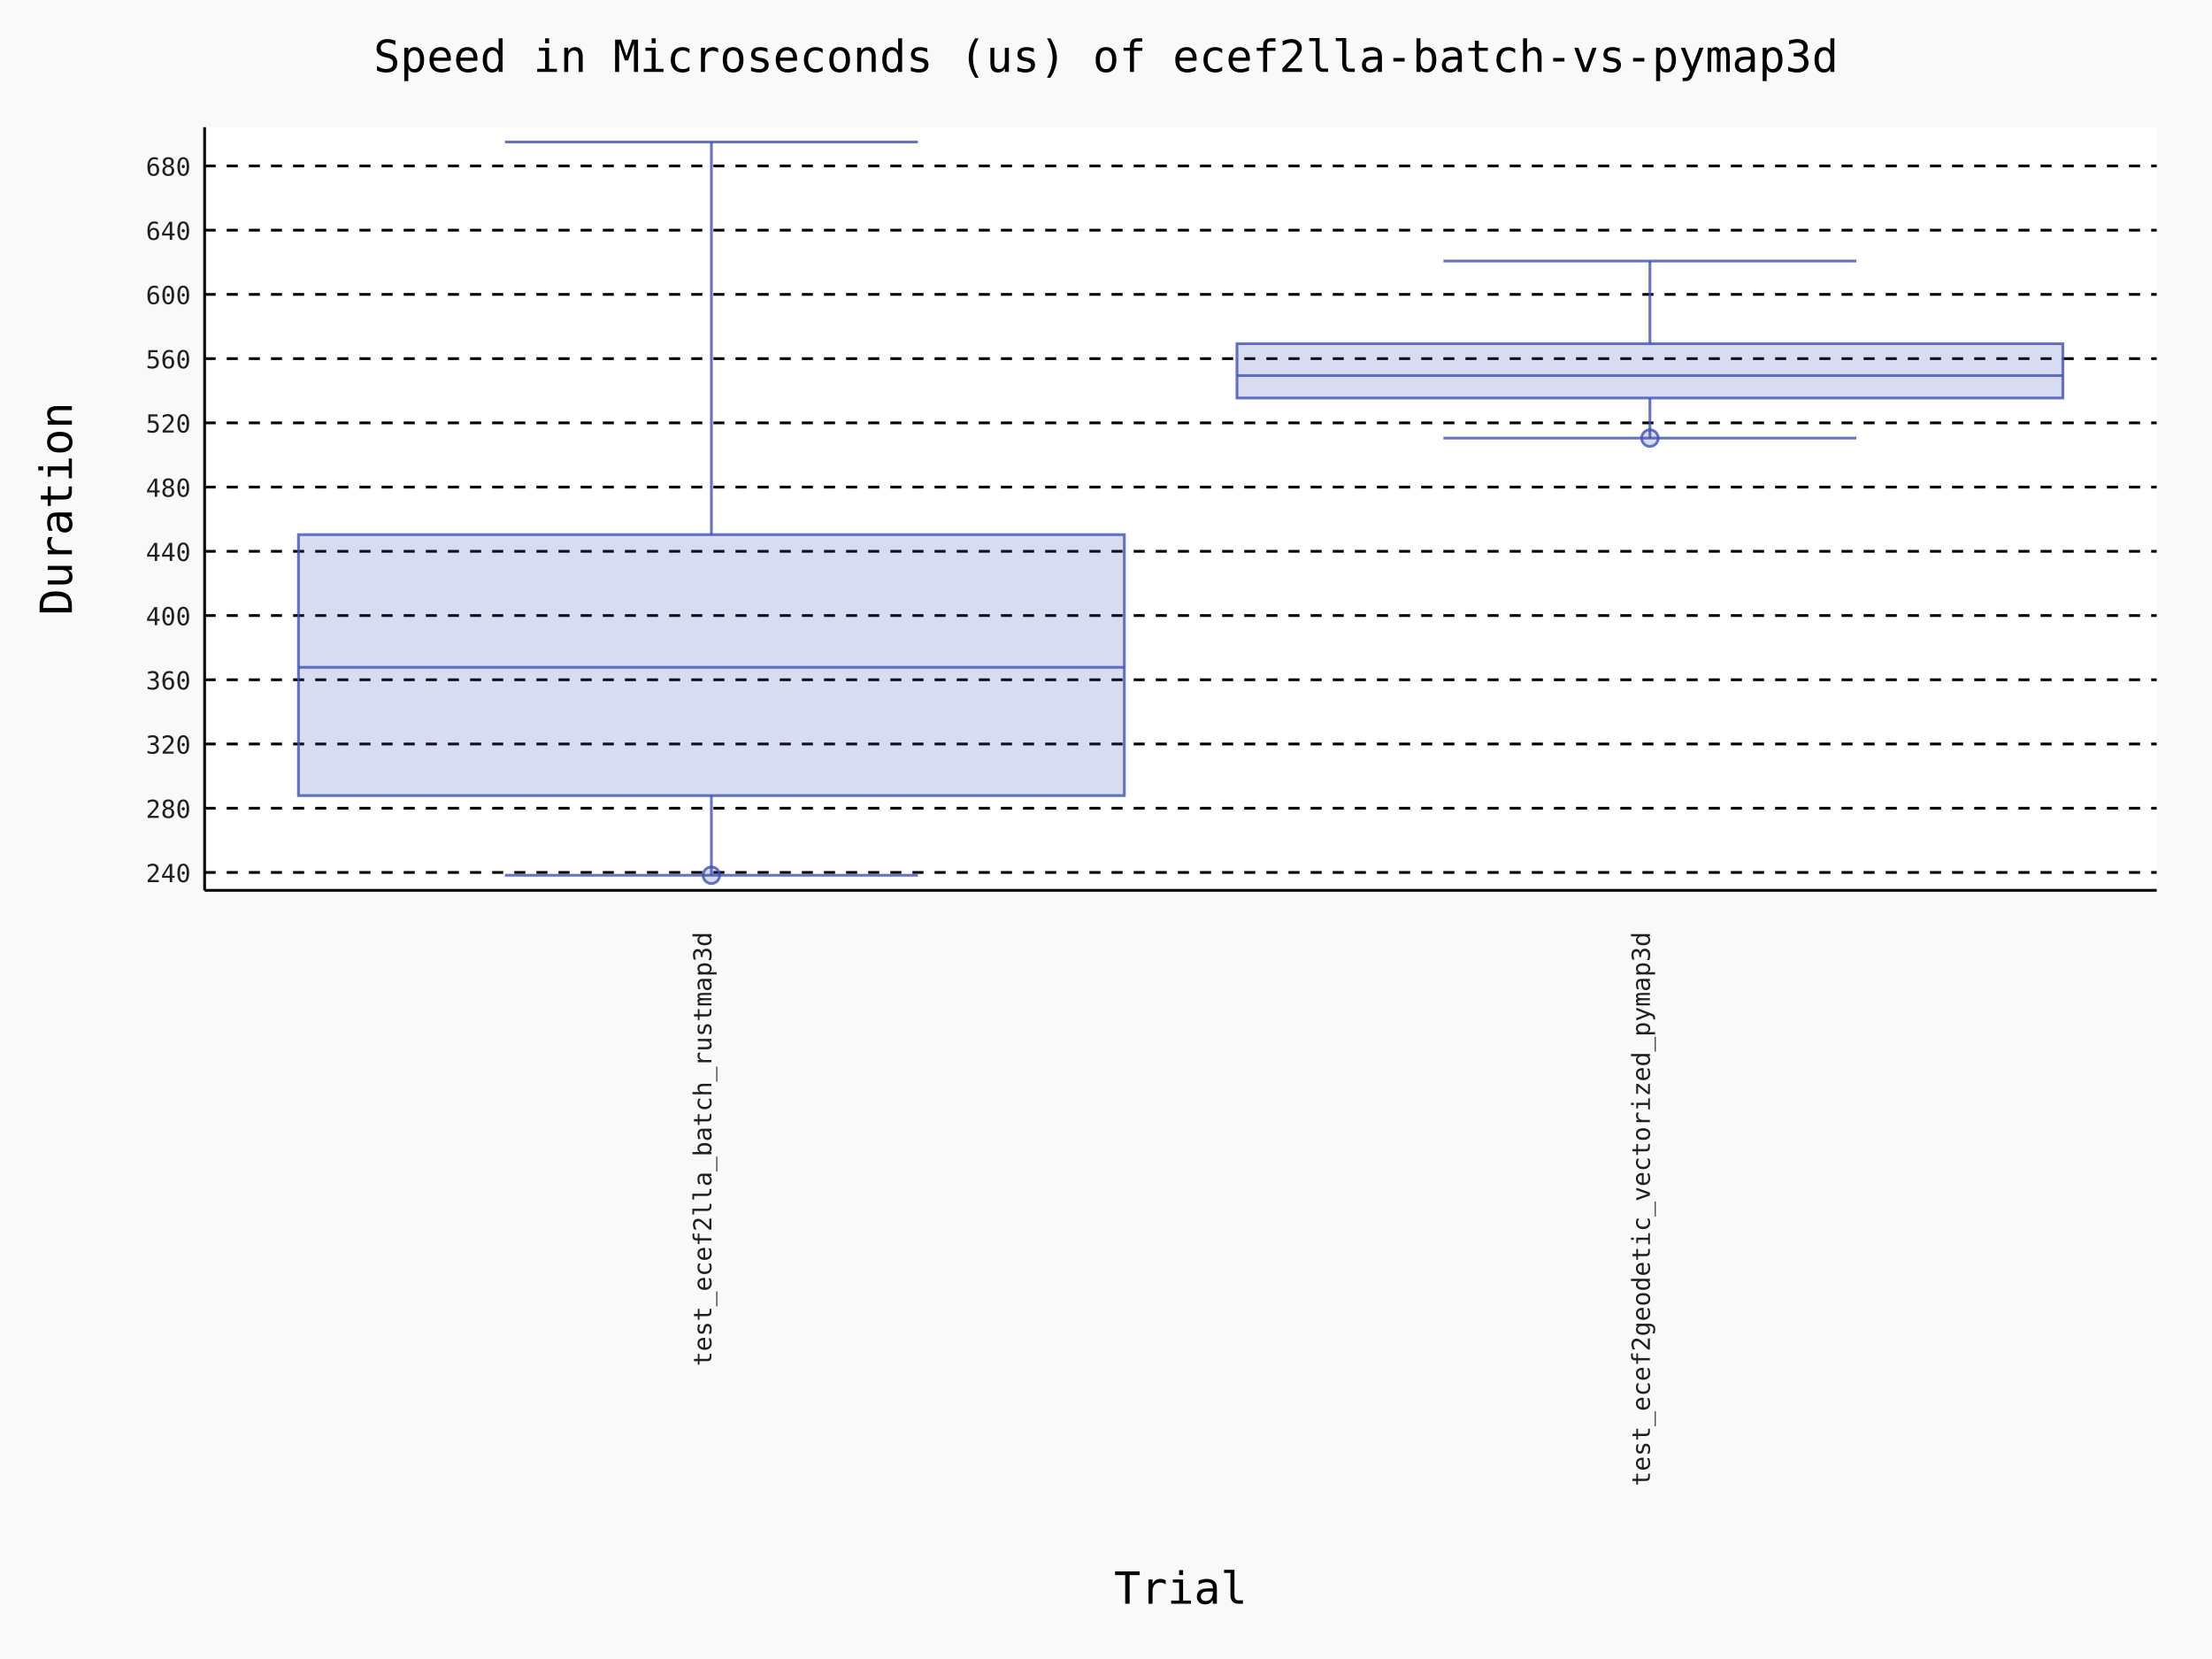
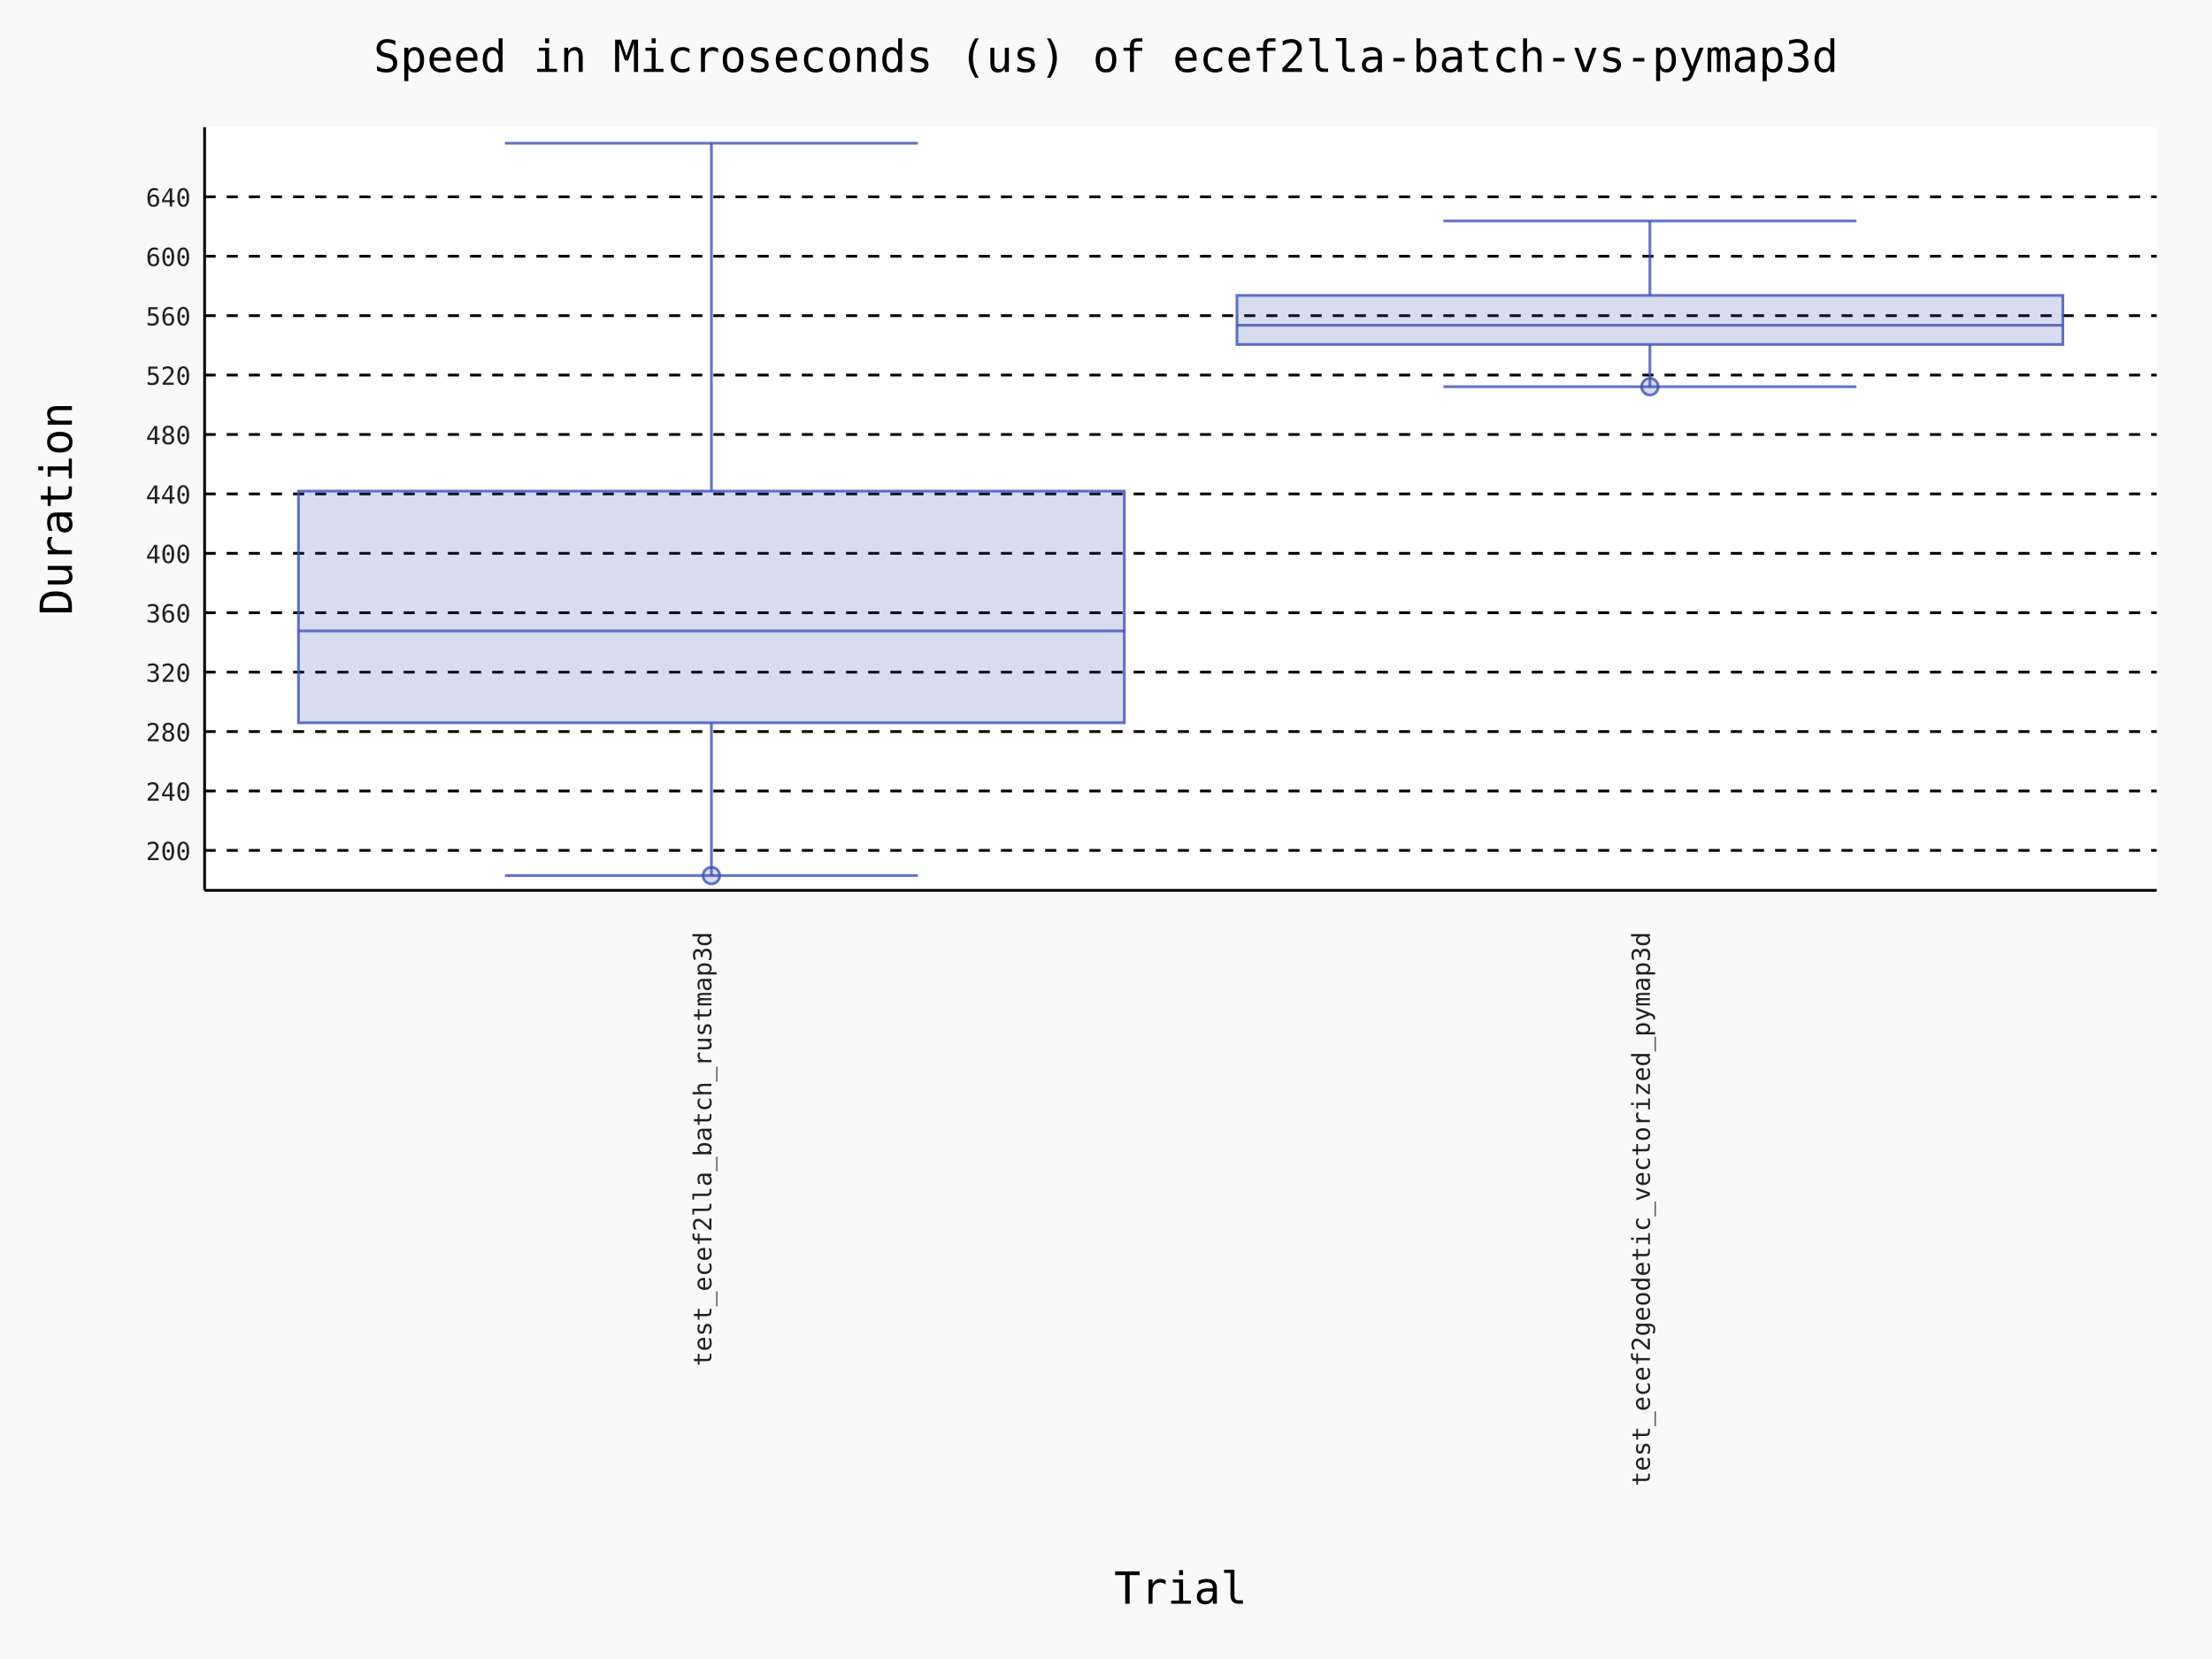
- <svg xmlns="http://www.w3.org/2000/svg" id="chart-32da7c94-6268-4482-a8f1-80f200a049ac" class="pygal-chart" viewBox="0 0 800 600">
+ <svg xmlns="http://www.w3.org/2000/svg" id="chart-a40ff2cd-5b1d-41d3-84df-4cbb9efffb83" class="pygal-chart" viewBox="0 0 800 600">
  <defs>
-     <style type="text/css">#chart-32da7c94-6268-4482-a8f1-80f200a049ac{-webkit-user-select:none;-webkit-font-smoothing:antialiased;font-family:Consolas,"Deja Vu Sans Mono","Bitstream Vera Sans Mono","Courier New",monospace}#chart-32da7c94-6268-4482-a8f1-80f200a049ac .title{font-family:Consolas,"Deja Vu Sans Mono","Bitstream Vera Sans Mono","Courier New",monospace;font-size:16px}#chart-32da7c94-6268-4482-a8f1-80f200a049ac .legends .legend text{font-family:Consolas,"Deja Vu Sans Mono","Bitstream Vera Sans Mono","Courier New",monospace;font-size:14px}#chart-32da7c94-6268-4482-a8f1-80f200a049ac .axis text{font-family:Consolas,"Deja Vu Sans Mono","Bitstream Vera Sans Mono","Courier New",monospace;font-size:10px}#chart-32da7c94-6268-4482-a8f1-80f200a049ac .axis text.major{font-family:Consolas,"Deja Vu Sans Mono","Bitstream Vera Sans Mono","Courier New",monospace;font-size:10px}#chart-32da7c94-6268-4482-a8f1-80f200a049ac .text-overlay text.value{font-family:Consolas,"Deja Vu Sans Mono","Bitstream Vera Sans Mono","Courier New",monospace;font-size:16px}#chart-32da7c94-6268-4482-a8f1-80f200a049ac .text-overlay text.label{font-family:Consolas,"Deja Vu Sans Mono","Bitstream Vera Sans Mono","Courier New",monospace;font-size:10px}#chart-32da7c94-6268-4482-a8f1-80f200a049ac .tooltip{font-family:Consolas,"Deja Vu Sans Mono","Bitstream Vera Sans Mono","Courier New",monospace;font-size:14px}#chart-32da7c94-6268-4482-a8f1-80f200a049ac text.no_data{font-family:Consolas,"Deja Vu Sans Mono","Bitstream Vera Sans Mono","Courier New",monospace;font-size:64px}
- #chart-32da7c94-6268-4482-a8f1-80f200a049ac{background-color:rgba(249,249,249,1)}#chart-32da7c94-6268-4482-a8f1-80f200a049ac path,#chart-32da7c94-6268-4482-a8f1-80f200a049ac line,#chart-32da7c94-6268-4482-a8f1-80f200a049ac rect,#chart-32da7c94-6268-4482-a8f1-80f200a049ac circle{-webkit-transition:150ms;-moz-transition:150ms;transition:150ms}#chart-32da7c94-6268-4482-a8f1-80f200a049ac .graph &gt; .background{fill:rgba(249,249,249,1)}#chart-32da7c94-6268-4482-a8f1-80f200a049ac .plot &gt; .background{fill:rgba(255,255,255,1)}#chart-32da7c94-6268-4482-a8f1-80f200a049ac .graph{fill:rgba(0,0,0,.87)}#chart-32da7c94-6268-4482-a8f1-80f200a049ac text.no_data{fill:rgba(0,0,0,1)}#chart-32da7c94-6268-4482-a8f1-80f200a049ac .title{fill:rgba(0,0,0,1)}#chart-32da7c94-6268-4482-a8f1-80f200a049ac .legends .legend text{fill:rgba(0,0,0,.87)}#chart-32da7c94-6268-4482-a8f1-80f200a049ac .legends .legend:hover text{fill:rgba(0,0,0,1)}#chart-32da7c94-6268-4482-a8f1-80f200a049ac .axis .line{stroke:rgba(0,0,0,1)}#chart-32da7c94-6268-4482-a8f1-80f200a049ac .axis .guide.line{stroke:rgba(0,0,0,.54)}#chart-32da7c94-6268-4482-a8f1-80f200a049ac .axis .major.line{stroke:rgba(0,0,0,.87)}#chart-32da7c94-6268-4482-a8f1-80f200a049ac .axis text.major{fill:rgba(0,0,0,1)}#chart-32da7c94-6268-4482-a8f1-80f200a049ac .axis.y .guides:hover .guide.line,#chart-32da7c94-6268-4482-a8f1-80f200a049ac .line-graph .axis.x .guides:hover .guide.line,#chart-32da7c94-6268-4482-a8f1-80f200a049ac .stackedline-graph .axis.x .guides:hover .guide.line,#chart-32da7c94-6268-4482-a8f1-80f200a049ac .xy-graph .axis.x .guides:hover .guide.line{stroke:rgba(0,0,0,1)}#chart-32da7c94-6268-4482-a8f1-80f200a049ac .axis .guides:hover text{fill:rgba(0,0,0,1)}#chart-32da7c94-6268-4482-a8f1-80f200a049ac .reactive{fill-opacity:.7;stroke-opacity:.8;stroke-width:1}#chart-32da7c94-6268-4482-a8f1-80f200a049ac .ci{stroke:rgba(0,0,0,.87)}#chart-32da7c94-6268-4482-a8f1-80f200a049ac .reactive.active,#chart-32da7c94-6268-4482-a8f1-80f200a049ac .active .reactive{fill-opacity:.8;stroke-opacity:.9;stroke-width:4}#chart-32da7c94-6268-4482-a8f1-80f200a049ac .ci .reactive.active{stroke-width:1.5}#chart-32da7c94-6268-4482-a8f1-80f200a049ac .series text{fill:rgba(0,0,0,1)}#chart-32da7c94-6268-4482-a8f1-80f200a049ac .tooltip rect{fill:rgba(255,255,255,1);stroke:rgba(0,0,0,1);-webkit-transition:opacity 150ms;-moz-transition:opacity 150ms;transition:opacity 150ms}#chart-32da7c94-6268-4482-a8f1-80f200a049ac .tooltip .label{fill:rgba(0,0,0,.87)}#chart-32da7c94-6268-4482-a8f1-80f200a049ac .tooltip .label{fill:rgba(0,0,0,.87)}#chart-32da7c94-6268-4482-a8f1-80f200a049ac .tooltip .legend{font-size:.8em;fill:rgba(0,0,0,.54)}#chart-32da7c94-6268-4482-a8f1-80f200a049ac .tooltip .x_label{font-size:.6em;fill:rgba(0,0,0,1)}#chart-32da7c94-6268-4482-a8f1-80f200a049ac .tooltip .xlink{font-size:.5em;text-decoration:underline}#chart-32da7c94-6268-4482-a8f1-80f200a049ac .tooltip .value{font-size:1.5em}#chart-32da7c94-6268-4482-a8f1-80f200a049ac .bound{font-size:.5em}#chart-32da7c94-6268-4482-a8f1-80f200a049ac .max-value{font-size:.75em;fill:rgba(0,0,0,.54)}#chart-32da7c94-6268-4482-a8f1-80f200a049ac .map-element{fill:rgba(255,255,255,1);stroke:rgba(0,0,0,.54) !important}#chart-32da7c94-6268-4482-a8f1-80f200a049ac .map-element .reactive{fill-opacity:inherit;stroke-opacity:inherit}#chart-32da7c94-6268-4482-a8f1-80f200a049ac .color-0,#chart-32da7c94-6268-4482-a8f1-80f200a049ac .color-0 a:visited{stroke:#3F51B5;fill:#3F51B5}#chart-32da7c94-6268-4482-a8f1-80f200a049ac .color-1,#chart-32da7c94-6268-4482-a8f1-80f200a049ac .color-1 a:visited{stroke:#3F51B5;fill:#3F51B5}#chart-32da7c94-6268-4482-a8f1-80f200a049ac .text-overlay .color-0 text{fill:black}#chart-32da7c94-6268-4482-a8f1-80f200a049ac .text-overlay .color-1 text{fill:black}
- #chart-32da7c94-6268-4482-a8f1-80f200a049ac text.no_data{text-anchor:middle}#chart-32da7c94-6268-4482-a8f1-80f200a049ac .guide.line{fill:none}#chart-32da7c94-6268-4482-a8f1-80f200a049ac .centered{text-anchor:middle}#chart-32da7c94-6268-4482-a8f1-80f200a049ac .title{text-anchor:middle}#chart-32da7c94-6268-4482-a8f1-80f200a049ac .legends .legend text{fill-opacity:1}#chart-32da7c94-6268-4482-a8f1-80f200a049ac .axis.x text{text-anchor:middle}#chart-32da7c94-6268-4482-a8f1-80f200a049ac .axis.x:not(.web) text[transform]{text-anchor:start}#chart-32da7c94-6268-4482-a8f1-80f200a049ac .axis.x:not(.web) text[transform].backwards{text-anchor:end}#chart-32da7c94-6268-4482-a8f1-80f200a049ac .axis.y text{text-anchor:end}#chart-32da7c94-6268-4482-a8f1-80f200a049ac .axis.y text[transform].backwards{text-anchor:start}#chart-32da7c94-6268-4482-a8f1-80f200a049ac .axis.y2 text{text-anchor:start}#chart-32da7c94-6268-4482-a8f1-80f200a049ac .axis.y2 text[transform].backwards{text-anchor:end}#chart-32da7c94-6268-4482-a8f1-80f200a049ac .axis .guide.line{stroke-dasharray:4,4;stroke:black}#chart-32da7c94-6268-4482-a8f1-80f200a049ac .axis .major.guide.line{stroke-dasharray:6,6;stroke:black}#chart-32da7c94-6268-4482-a8f1-80f200a049ac .horizontal .axis.y .guide.line,#chart-32da7c94-6268-4482-a8f1-80f200a049ac .horizontal .axis.y2 .guide.line,#chart-32da7c94-6268-4482-a8f1-80f200a049ac .vertical .axis.x .guide.line{opacity:0}#chart-32da7c94-6268-4482-a8f1-80f200a049ac .horizontal .axis.always_show .guide.line,#chart-32da7c94-6268-4482-a8f1-80f200a049ac .vertical .axis.always_show .guide.line{opacity:1 !important}#chart-32da7c94-6268-4482-a8f1-80f200a049ac .axis.y .guides:hover .guide.line,#chart-32da7c94-6268-4482-a8f1-80f200a049ac .axis.y2 .guides:hover .guide.line,#chart-32da7c94-6268-4482-a8f1-80f200a049ac .axis.x .guides:hover .guide.line{opacity:1}#chart-32da7c94-6268-4482-a8f1-80f200a049ac .axis .guides:hover text{opacity:1}#chart-32da7c94-6268-4482-a8f1-80f200a049ac .nofill{fill:none}#chart-32da7c94-6268-4482-a8f1-80f200a049ac .subtle-fill{fill-opacity:.2}#chart-32da7c94-6268-4482-a8f1-80f200a049ac .dot{stroke-width:1px;fill-opacity:1;stroke-opacity:1}#chart-32da7c94-6268-4482-a8f1-80f200a049ac .dot.active{stroke-width:5px}#chart-32da7c94-6268-4482-a8f1-80f200a049ac .dot.negative{fill:transparent}#chart-32da7c94-6268-4482-a8f1-80f200a049ac text,#chart-32da7c94-6268-4482-a8f1-80f200a049ac tspan{stroke:none !important}#chart-32da7c94-6268-4482-a8f1-80f200a049ac .series text.active{opacity:1}#chart-32da7c94-6268-4482-a8f1-80f200a049ac .tooltip rect{fill-opacity:.95;stroke-width:.5}#chart-32da7c94-6268-4482-a8f1-80f200a049ac .tooltip text{fill-opacity:1}#chart-32da7c94-6268-4482-a8f1-80f200a049ac .showable{visibility:hidden}#chart-32da7c94-6268-4482-a8f1-80f200a049ac .showable.shown{visibility:visible}#chart-32da7c94-6268-4482-a8f1-80f200a049ac .gauge-background{fill:rgba(229,229,229,1);stroke:none}#chart-32da7c94-6268-4482-a8f1-80f200a049ac .bg-lines{stroke:rgba(249,249,249,1);stroke-width:2px}
+     <style type="text/css">#chart-a40ff2cd-5b1d-41d3-84df-4cbb9efffb83{-webkit-user-select:none;-webkit-font-smoothing:antialiased;font-family:Consolas,"Deja Vu Sans Mono","Bitstream Vera Sans Mono","Courier New",monospace}#chart-a40ff2cd-5b1d-41d3-84df-4cbb9efffb83 .title{font-family:Consolas,"Deja Vu Sans Mono","Bitstream Vera Sans Mono","Courier New",monospace;font-size:16px}#chart-a40ff2cd-5b1d-41d3-84df-4cbb9efffb83 .legends .legend text{font-family:Consolas,"Deja Vu Sans Mono","Bitstream Vera Sans Mono","Courier New",monospace;font-size:14px}#chart-a40ff2cd-5b1d-41d3-84df-4cbb9efffb83 .axis text{font-family:Consolas,"Deja Vu Sans Mono","Bitstream Vera Sans Mono","Courier New",monospace;font-size:10px}#chart-a40ff2cd-5b1d-41d3-84df-4cbb9efffb83 .axis text.major{font-family:Consolas,"Deja Vu Sans Mono","Bitstream Vera Sans Mono","Courier New",monospace;font-size:10px}#chart-a40ff2cd-5b1d-41d3-84df-4cbb9efffb83 .text-overlay text.value{font-family:Consolas,"Deja Vu Sans Mono","Bitstream Vera Sans Mono","Courier New",monospace;font-size:16px}#chart-a40ff2cd-5b1d-41d3-84df-4cbb9efffb83 .text-overlay text.label{font-family:Consolas,"Deja Vu Sans Mono","Bitstream Vera Sans Mono","Courier New",monospace;font-size:10px}#chart-a40ff2cd-5b1d-41d3-84df-4cbb9efffb83 .tooltip{font-family:Consolas,"Deja Vu Sans Mono","Bitstream Vera Sans Mono","Courier New",monospace;font-size:14px}#chart-a40ff2cd-5b1d-41d3-84df-4cbb9efffb83 text.no_data{font-family:Consolas,"Deja Vu Sans Mono","Bitstream Vera Sans Mono","Courier New",monospace;font-size:64px}
+ #chart-a40ff2cd-5b1d-41d3-84df-4cbb9efffb83{background-color:rgba(249,249,249,1)}#chart-a40ff2cd-5b1d-41d3-84df-4cbb9efffb83 path,#chart-a40ff2cd-5b1d-41d3-84df-4cbb9efffb83 line,#chart-a40ff2cd-5b1d-41d3-84df-4cbb9efffb83 rect,#chart-a40ff2cd-5b1d-41d3-84df-4cbb9efffb83 circle{-webkit-transition:150ms;-moz-transition:150ms;transition:150ms}#chart-a40ff2cd-5b1d-41d3-84df-4cbb9efffb83 .graph &gt; .background{fill:rgba(249,249,249,1)}#chart-a40ff2cd-5b1d-41d3-84df-4cbb9efffb83 .plot &gt; .background{fill:rgba(255,255,255,1)}#chart-a40ff2cd-5b1d-41d3-84df-4cbb9efffb83 .graph{fill:rgba(0,0,0,.87)}#chart-a40ff2cd-5b1d-41d3-84df-4cbb9efffb83 text.no_data{fill:rgba(0,0,0,1)}#chart-a40ff2cd-5b1d-41d3-84df-4cbb9efffb83 .title{fill:rgba(0,0,0,1)}#chart-a40ff2cd-5b1d-41d3-84df-4cbb9efffb83 .legends .legend text{fill:rgba(0,0,0,.87)}#chart-a40ff2cd-5b1d-41d3-84df-4cbb9efffb83 .legends .legend:hover text{fill:rgba(0,0,0,1)}#chart-a40ff2cd-5b1d-41d3-84df-4cbb9efffb83 .axis .line{stroke:rgba(0,0,0,1)}#chart-a40ff2cd-5b1d-41d3-84df-4cbb9efffb83 .axis .guide.line{stroke:rgba(0,0,0,.54)}#chart-a40ff2cd-5b1d-41d3-84df-4cbb9efffb83 .axis .major.line{stroke:rgba(0,0,0,.87)}#chart-a40ff2cd-5b1d-41d3-84df-4cbb9efffb83 .axis text.major{fill:rgba(0,0,0,1)}#chart-a40ff2cd-5b1d-41d3-84df-4cbb9efffb83 .axis.y .guides:hover .guide.line,#chart-a40ff2cd-5b1d-41d3-84df-4cbb9efffb83 .line-graph .axis.x .guides:hover .guide.line,#chart-a40ff2cd-5b1d-41d3-84df-4cbb9efffb83 .stackedline-graph .axis.x .guides:hover .guide.line,#chart-a40ff2cd-5b1d-41d3-84df-4cbb9efffb83 .xy-graph .axis.x .guides:hover .guide.line{stroke:rgba(0,0,0,1)}#chart-a40ff2cd-5b1d-41d3-84df-4cbb9efffb83 .axis .guides:hover text{fill:rgba(0,0,0,1)}#chart-a40ff2cd-5b1d-41d3-84df-4cbb9efffb83 .reactive{fill-opacity:.7;stroke-opacity:.8;stroke-width:1}#chart-a40ff2cd-5b1d-41d3-84df-4cbb9efffb83 .ci{stroke:rgba(0,0,0,.87)}#chart-a40ff2cd-5b1d-41d3-84df-4cbb9efffb83 .reactive.active,#chart-a40ff2cd-5b1d-41d3-84df-4cbb9efffb83 .active .reactive{fill-opacity:.8;stroke-opacity:.9;stroke-width:4}#chart-a40ff2cd-5b1d-41d3-84df-4cbb9efffb83 .ci .reactive.active{stroke-width:1.5}#chart-a40ff2cd-5b1d-41d3-84df-4cbb9efffb83 .series text{fill:rgba(0,0,0,1)}#chart-a40ff2cd-5b1d-41d3-84df-4cbb9efffb83 .tooltip rect{fill:rgba(255,255,255,1);stroke:rgba(0,0,0,1);-webkit-transition:opacity 150ms;-moz-transition:opacity 150ms;transition:opacity 150ms}#chart-a40ff2cd-5b1d-41d3-84df-4cbb9efffb83 .tooltip .label{fill:rgba(0,0,0,.87)}#chart-a40ff2cd-5b1d-41d3-84df-4cbb9efffb83 .tooltip .label{fill:rgba(0,0,0,.87)}#chart-a40ff2cd-5b1d-41d3-84df-4cbb9efffb83 .tooltip .legend{font-size:.8em;fill:rgba(0,0,0,.54)}#chart-a40ff2cd-5b1d-41d3-84df-4cbb9efffb83 .tooltip .x_label{font-size:.6em;fill:rgba(0,0,0,1)}#chart-a40ff2cd-5b1d-41d3-84df-4cbb9efffb83 .tooltip .xlink{font-size:.5em;text-decoration:underline}#chart-a40ff2cd-5b1d-41d3-84df-4cbb9efffb83 .tooltip .value{font-size:1.5em}#chart-a40ff2cd-5b1d-41d3-84df-4cbb9efffb83 .bound{font-size:.5em}#chart-a40ff2cd-5b1d-41d3-84df-4cbb9efffb83 .max-value{font-size:.75em;fill:rgba(0,0,0,.54)}#chart-a40ff2cd-5b1d-41d3-84df-4cbb9efffb83 .map-element{fill:rgba(255,255,255,1);stroke:rgba(0,0,0,.54) !important}#chart-a40ff2cd-5b1d-41d3-84df-4cbb9efffb83 .map-element .reactive{fill-opacity:inherit;stroke-opacity:inherit}#chart-a40ff2cd-5b1d-41d3-84df-4cbb9efffb83 .color-0,#chart-a40ff2cd-5b1d-41d3-84df-4cbb9efffb83 .color-0 a:visited{stroke:#3F51B5;fill:#3F51B5}#chart-a40ff2cd-5b1d-41d3-84df-4cbb9efffb83 .color-1,#chart-a40ff2cd-5b1d-41d3-84df-4cbb9efffb83 .color-1 a:visited{stroke:#3F51B5;fill:#3F51B5}#chart-a40ff2cd-5b1d-41d3-84df-4cbb9efffb83 .text-overlay .color-0 text{fill:black}#chart-a40ff2cd-5b1d-41d3-84df-4cbb9efffb83 .text-overlay .color-1 text{fill:black}
+ #chart-a40ff2cd-5b1d-41d3-84df-4cbb9efffb83 text.no_data{text-anchor:middle}#chart-a40ff2cd-5b1d-41d3-84df-4cbb9efffb83 .guide.line{fill:none}#chart-a40ff2cd-5b1d-41d3-84df-4cbb9efffb83 .centered{text-anchor:middle}#chart-a40ff2cd-5b1d-41d3-84df-4cbb9efffb83 .title{text-anchor:middle}#chart-a40ff2cd-5b1d-41d3-84df-4cbb9efffb83 .legends .legend text{fill-opacity:1}#chart-a40ff2cd-5b1d-41d3-84df-4cbb9efffb83 .axis.x text{text-anchor:middle}#chart-a40ff2cd-5b1d-41d3-84df-4cbb9efffb83 .axis.x:not(.web) text[transform]{text-anchor:start}#chart-a40ff2cd-5b1d-41d3-84df-4cbb9efffb83 .axis.x:not(.web) text[transform].backwards{text-anchor:end}#chart-a40ff2cd-5b1d-41d3-84df-4cbb9efffb83 .axis.y text{text-anchor:end}#chart-a40ff2cd-5b1d-41d3-84df-4cbb9efffb83 .axis.y text[transform].backwards{text-anchor:start}#chart-a40ff2cd-5b1d-41d3-84df-4cbb9efffb83 .axis.y2 text{text-anchor:start}#chart-a40ff2cd-5b1d-41d3-84df-4cbb9efffb83 .axis.y2 text[transform].backwards{text-anchor:end}#chart-a40ff2cd-5b1d-41d3-84df-4cbb9efffb83 .axis .guide.line{stroke-dasharray:4,4;stroke:black}#chart-a40ff2cd-5b1d-41d3-84df-4cbb9efffb83 .axis .major.guide.line{stroke-dasharray:6,6;stroke:black}#chart-a40ff2cd-5b1d-41d3-84df-4cbb9efffb83 .horizontal .axis.y .guide.line,#chart-a40ff2cd-5b1d-41d3-84df-4cbb9efffb83 .horizontal .axis.y2 .guide.line,#chart-a40ff2cd-5b1d-41d3-84df-4cbb9efffb83 .vertical .axis.x .guide.line{opacity:0}#chart-a40ff2cd-5b1d-41d3-84df-4cbb9efffb83 .horizontal .axis.always_show .guide.line,#chart-a40ff2cd-5b1d-41d3-84df-4cbb9efffb83 .vertical .axis.always_show .guide.line{opacity:1 !important}#chart-a40ff2cd-5b1d-41d3-84df-4cbb9efffb83 .axis.y .guides:hover .guide.line,#chart-a40ff2cd-5b1d-41d3-84df-4cbb9efffb83 .axis.y2 .guides:hover .guide.line,#chart-a40ff2cd-5b1d-41d3-84df-4cbb9efffb83 .axis.x .guides:hover .guide.line{opacity:1}#chart-a40ff2cd-5b1d-41d3-84df-4cbb9efffb83 .axis .guides:hover text{opacity:1}#chart-a40ff2cd-5b1d-41d3-84df-4cbb9efffb83 .nofill{fill:none}#chart-a40ff2cd-5b1d-41d3-84df-4cbb9efffb83 .subtle-fill{fill-opacity:.2}#chart-a40ff2cd-5b1d-41d3-84df-4cbb9efffb83 .dot{stroke-width:1px;fill-opacity:1;stroke-opacity:1}#chart-a40ff2cd-5b1d-41d3-84df-4cbb9efffb83 .dot.active{stroke-width:5px}#chart-a40ff2cd-5b1d-41d3-84df-4cbb9efffb83 .dot.negative{fill:transparent}#chart-a40ff2cd-5b1d-41d3-84df-4cbb9efffb83 text,#chart-a40ff2cd-5b1d-41d3-84df-4cbb9efffb83 tspan{stroke:none !important}#chart-a40ff2cd-5b1d-41d3-84df-4cbb9efffb83 .series text.active{opacity:1}#chart-a40ff2cd-5b1d-41d3-84df-4cbb9efffb83 .tooltip rect{fill-opacity:.95;stroke-width:.5}#chart-a40ff2cd-5b1d-41d3-84df-4cbb9efffb83 .tooltip text{fill-opacity:1}#chart-a40ff2cd-5b1d-41d3-84df-4cbb9efffb83 .showable{visibility:hidden}#chart-a40ff2cd-5b1d-41d3-84df-4cbb9efffb83 .showable.shown{visibility:visible}#chart-a40ff2cd-5b1d-41d3-84df-4cbb9efffb83 .gauge-background{fill:rgba(229,229,229,1);stroke:none}#chart-a40ff2cd-5b1d-41d3-84df-4cbb9efffb83 .bg-lines{stroke:rgba(249,249,249,1);stroke-width:2px}
.tooltip .value{font-size:1em !important}.axis text{font-size:9px !important}</style>
  </defs>
  <g class="graph custombox-graph vertical">
    <rect x="0" y="0" width="800" height="600" class="background" />
    <g transform="translate(74, 46)" class="plot">
      <rect x="0" y="0" width="706.0" height="276.0" class="background" />
      <g class="axis y always_show">
        <path d="M0 276 h706" class="line" />
        <g class="guides">
-           <path d="M0 269.531 h706" class="guide line" />
-           <text x="-5" y="273.031" class="">240</text>
+           <path d="M0 261.56 h706" class="guide line" />
+           <text x="-5" y="265.06" class="">200</text>
        </g>
        <g class="guides">
-           <path d="M0 246.302 h706" class="guide line" />
-           <text x="-5" y="249.802" class="">280</text>
+           <path d="M0 240.071 h706" class="guide line" />
+           <text x="-5" y="243.571" class="">240</text>
        </g>
        <g class="guides">
-           <path d="M0 223.074 h706" class="guide line" />
-           <text x="-5" y="226.574" class="">320</text>
+           <path d="M0 218.582 h706" class="guide line" />
+           <text x="-5" y="222.082" class="">280</text>
        </g>
        <g class="guides">
-           <path d="M0 199.846 h706" class="guide line" />
-           <text x="-5" y="203.346" class="">360</text>
+           <path d="M0 197.094 h706" class="guide line" />
+           <text x="-5" y="200.594" class="">320</text>
        </g>
        <g class="guides">
-           <path d="M0 176.617 h706" class="guide line" />
-           <text x="-5" y="180.117" class="">400</text>
+           <path d="M0 175.605 h706" class="guide line" />
+           <text x="-5" y="179.105" class="">360</text>
        </g>
        <g class="guides">
-           <path d="M0 153.389 h706" class="guide line" />
-           <text x="-5" y="156.889" class="">440</text>
+           <path d="M0 154.116 h706" class="guide line" />
+           <text x="-5" y="157.616" class="">400</text>
        </g>
        <g class="guides">
-           <path d="M0 130.16 h706" class="guide line" />
-           <text x="-5" y="133.66" class="">480</text>
+           <path d="M0 132.628 h706" class="guide line" />
+           <text x="-5" y="136.128" class="">440</text>
        </g>
        <g class="guides">
-           <path d="M0 106.932 h706" class="guide line" />
-           <text x="-5" y="110.432" class="">520</text>
+           <path d="M0 111.139 h706" class="guide line" />
+           <text x="-5" y="114.639" class="">480</text>
        </g>
        <g class="guides">
-           <path d="M0 83.704 h706" class="guide line" />
-           <text x="-5" y="87.204" class="">560</text>
+           <path d="M0 89.651 h706" class="guide line" />
+           <text x="-5" y="93.151" class="">520</text>
        </g>
        <g class="guides">
-           <path d="M0 60.475 h706" class="guide line" />
-           <text x="-5" y="63.975" class="">600</text>
+           <path d="M0 68.162 h706" class="guide line" />
+           <text x="-5" y="71.662" class="">560</text>
        </g>
        <g class="guides">
-           <path d="M0 37.247 h706" class="guide line" />
-           <text x="-5" y="40.747" class="">640</text>
+           <path d="M0 46.673 h706" class="guide line" />
+           <text x="-5" y="50.173" class="">600</text>
        </g>
        <g class="guides">
-           <path d="M0 14.018 h706" class="guide line" />
-           <text x="-5" y="17.518" class="">680</text>
+           <path d="M0 25.185 h706" class="guide line" />
+           <text x="-5" y="28.685" class="">640</text>
        </g>
      </g>
      <g class="axis x">
        <path d="M0 0 v276" class="line" />
        <g class="guides">
          <path d="M183.288 0 v276" class="guide line" />
          <text x="183.288" y="291.0" class="backwards" transform="rotate(270 183.2885 291)">test_ecef2lla_batch_rustmap3d</text>
        </g>
        <g class="guides">
          <path d="M522.712 0 v276" class="guide line" />
          <text x="522.712" y="291.0" class="backwards" transform="rotate(270 522.7115 291)">test_ecef2geodetic_vectorized_pymap3d</text>
        </g>
      </g>
      <g class="series serie-0 color-0">
        <g class="boxes">
          <g class="box">
-             <path stroke-width="3" d="M108.615 270.547 L257.962 270.547" class="reactive tooltip-trigger" />
-             <path stroke-width="3" d="M33.942 195.345 L332.635 195.345" class="reactive tooltip-trigger" />
-             <path stroke-width="3" d="M108.615 5.356 L257.962 5.356" class="reactive tooltip-trigger" />
-             <path stroke-width="2" d="M183.288 270.547 L183.288 241.735" class="reactive tooltip-trigger" />
-             <path stroke-width="2" d="M183.288 5.356 L183.288 147.352" class="reactive tooltip-trigger" />
-             <rect x="33.942" y="147.352" height="94.384" width="298.692" class="subtle-fill reactive tooltip-trigger" />
-             <circle cx="183.288" cy="270.547" r="3" class="subtle-fill reactive tooltip-trigger" />
-             <circle cx="183.288" cy="-136.483" r="3" class="subtle-fill reactive tooltip-trigger" />
+             <path stroke-width="3" d="M108.615 270.67 L257.962 270.67" class="reactive tooltip-trigger" />
+             <path stroke-width="3" d="M33.942 182.175 L332.635 182.175" class="reactive tooltip-trigger" />
+             <path stroke-width="3" d="M108.615 5.8 L257.962 5.8" class="reactive tooltip-trigger" />
+             <path stroke-width="2" d="M183.288 270.67 L183.288 215.404" class="reactive tooltip-trigger" />
+             <path stroke-width="2" d="M183.288 5.8 L183.288 131.621" class="reactive tooltip-trigger" />
+             <rect x="33.942" y="131.621" height="83.784" width="298.692" class="subtle-fill reactive tooltip-trigger" />
+             <circle cx="183.288" cy="270.67" r="3" class="subtle-fill reactive tooltip-trigger" />
+             <circle cx="183.288" cy="-66.522" r="3" class="subtle-fill reactive tooltip-trigger" />
          </g>
        </g>
      </g>
      <g class="series serie-1 color-1">
        <g class="boxes">
          <g class="box">
-             <path stroke-width="3" d="M448.038 112.449 L597.385 112.449" class="reactive tooltip-trigger" />
-             <path stroke-width="3" d="M373.365 89.838 L672.058 89.838" class="reactive tooltip-trigger" />
-             <path stroke-width="3" d="M448.038 48.402 L597.385 48.402" class="reactive tooltip-trigger" />
-             <path stroke-width="2" d="M522.712 112.449 L522.712 97.955" class="reactive tooltip-trigger" />
-             <path stroke-width="2" d="M522.712 48.402 L522.712 78.296" class="reactive tooltip-trigger" />
-             <rect x="373.365" y="78.296" height="19.659" width="298.692" class="subtle-fill reactive tooltip-trigger" />
-             <circle cx="522.712" cy="112.449" r="3" class="subtle-fill reactive tooltip-trigger" />
-             <circle cx="522.712" cy="-120.537" r="3" class="subtle-fill reactive tooltip-trigger" />
+             <path stroke-width="3" d="M448.038 93.859 L597.385 93.859" class="reactive tooltip-trigger" />
+             <path stroke-width="3" d="M373.365 71.631 L672.058 71.631" class="reactive tooltip-trigger" />
+             <path stroke-width="3" d="M448.038 33.914 L597.385 33.914" class="reactive tooltip-trigger" />
+             <path stroke-width="2" d="M522.712 93.859 L522.712 78.593" class="reactive tooltip-trigger" />
+             <path stroke-width="2" d="M522.712 33.914 L522.712 60.842" class="reactive tooltip-trigger" />
+             <rect x="373.365" y="60.842" height="17.751" width="298.692" class="subtle-fill reactive tooltip-trigger" />
+             <circle cx="522.712" cy="93.859" r="3" class="subtle-fill reactive tooltip-trigger" />
+             <circle cx="522.712" cy="-135.555" r="3" class="subtle-fill reactive tooltip-trigger" />
          </g>
        </g>
      </g>
    </g>
    <g class="titles">
      <text x="400.0" y="26" class="title plot_title">Speed in Microseconds (us) of ecef2lla-batch-vs-pymap3d</text>
      <text x="427.0" y="580.0" class="title">Trial</text>
      <text x="0" y="210.0" class="title" transform="rotate(-90 0 184)">Duration</text>
    </g>
    <g transform="translate(74, 46)" class="plot overlay">
      <g class="series serie-0 color-0" />
      <g class="series serie-1 color-1" />
    </g>
    <g transform="translate(74, 46)" class="plot text-overlay">
      <g class="series serie-0 color-0" />
      <g class="series serie-1 color-1" />
    </g>
    <g transform="translate(74, 46)" class="plot tooltip-overlay">
      <g transform="translate(0 0)" style="opacity: 0" class="tooltip">
        <rect rx="0" ry="0" width="0" height="0" class="tooltip-box" />
        <g class="text" />
      </g>
    </g>
  </g>
</svg>
